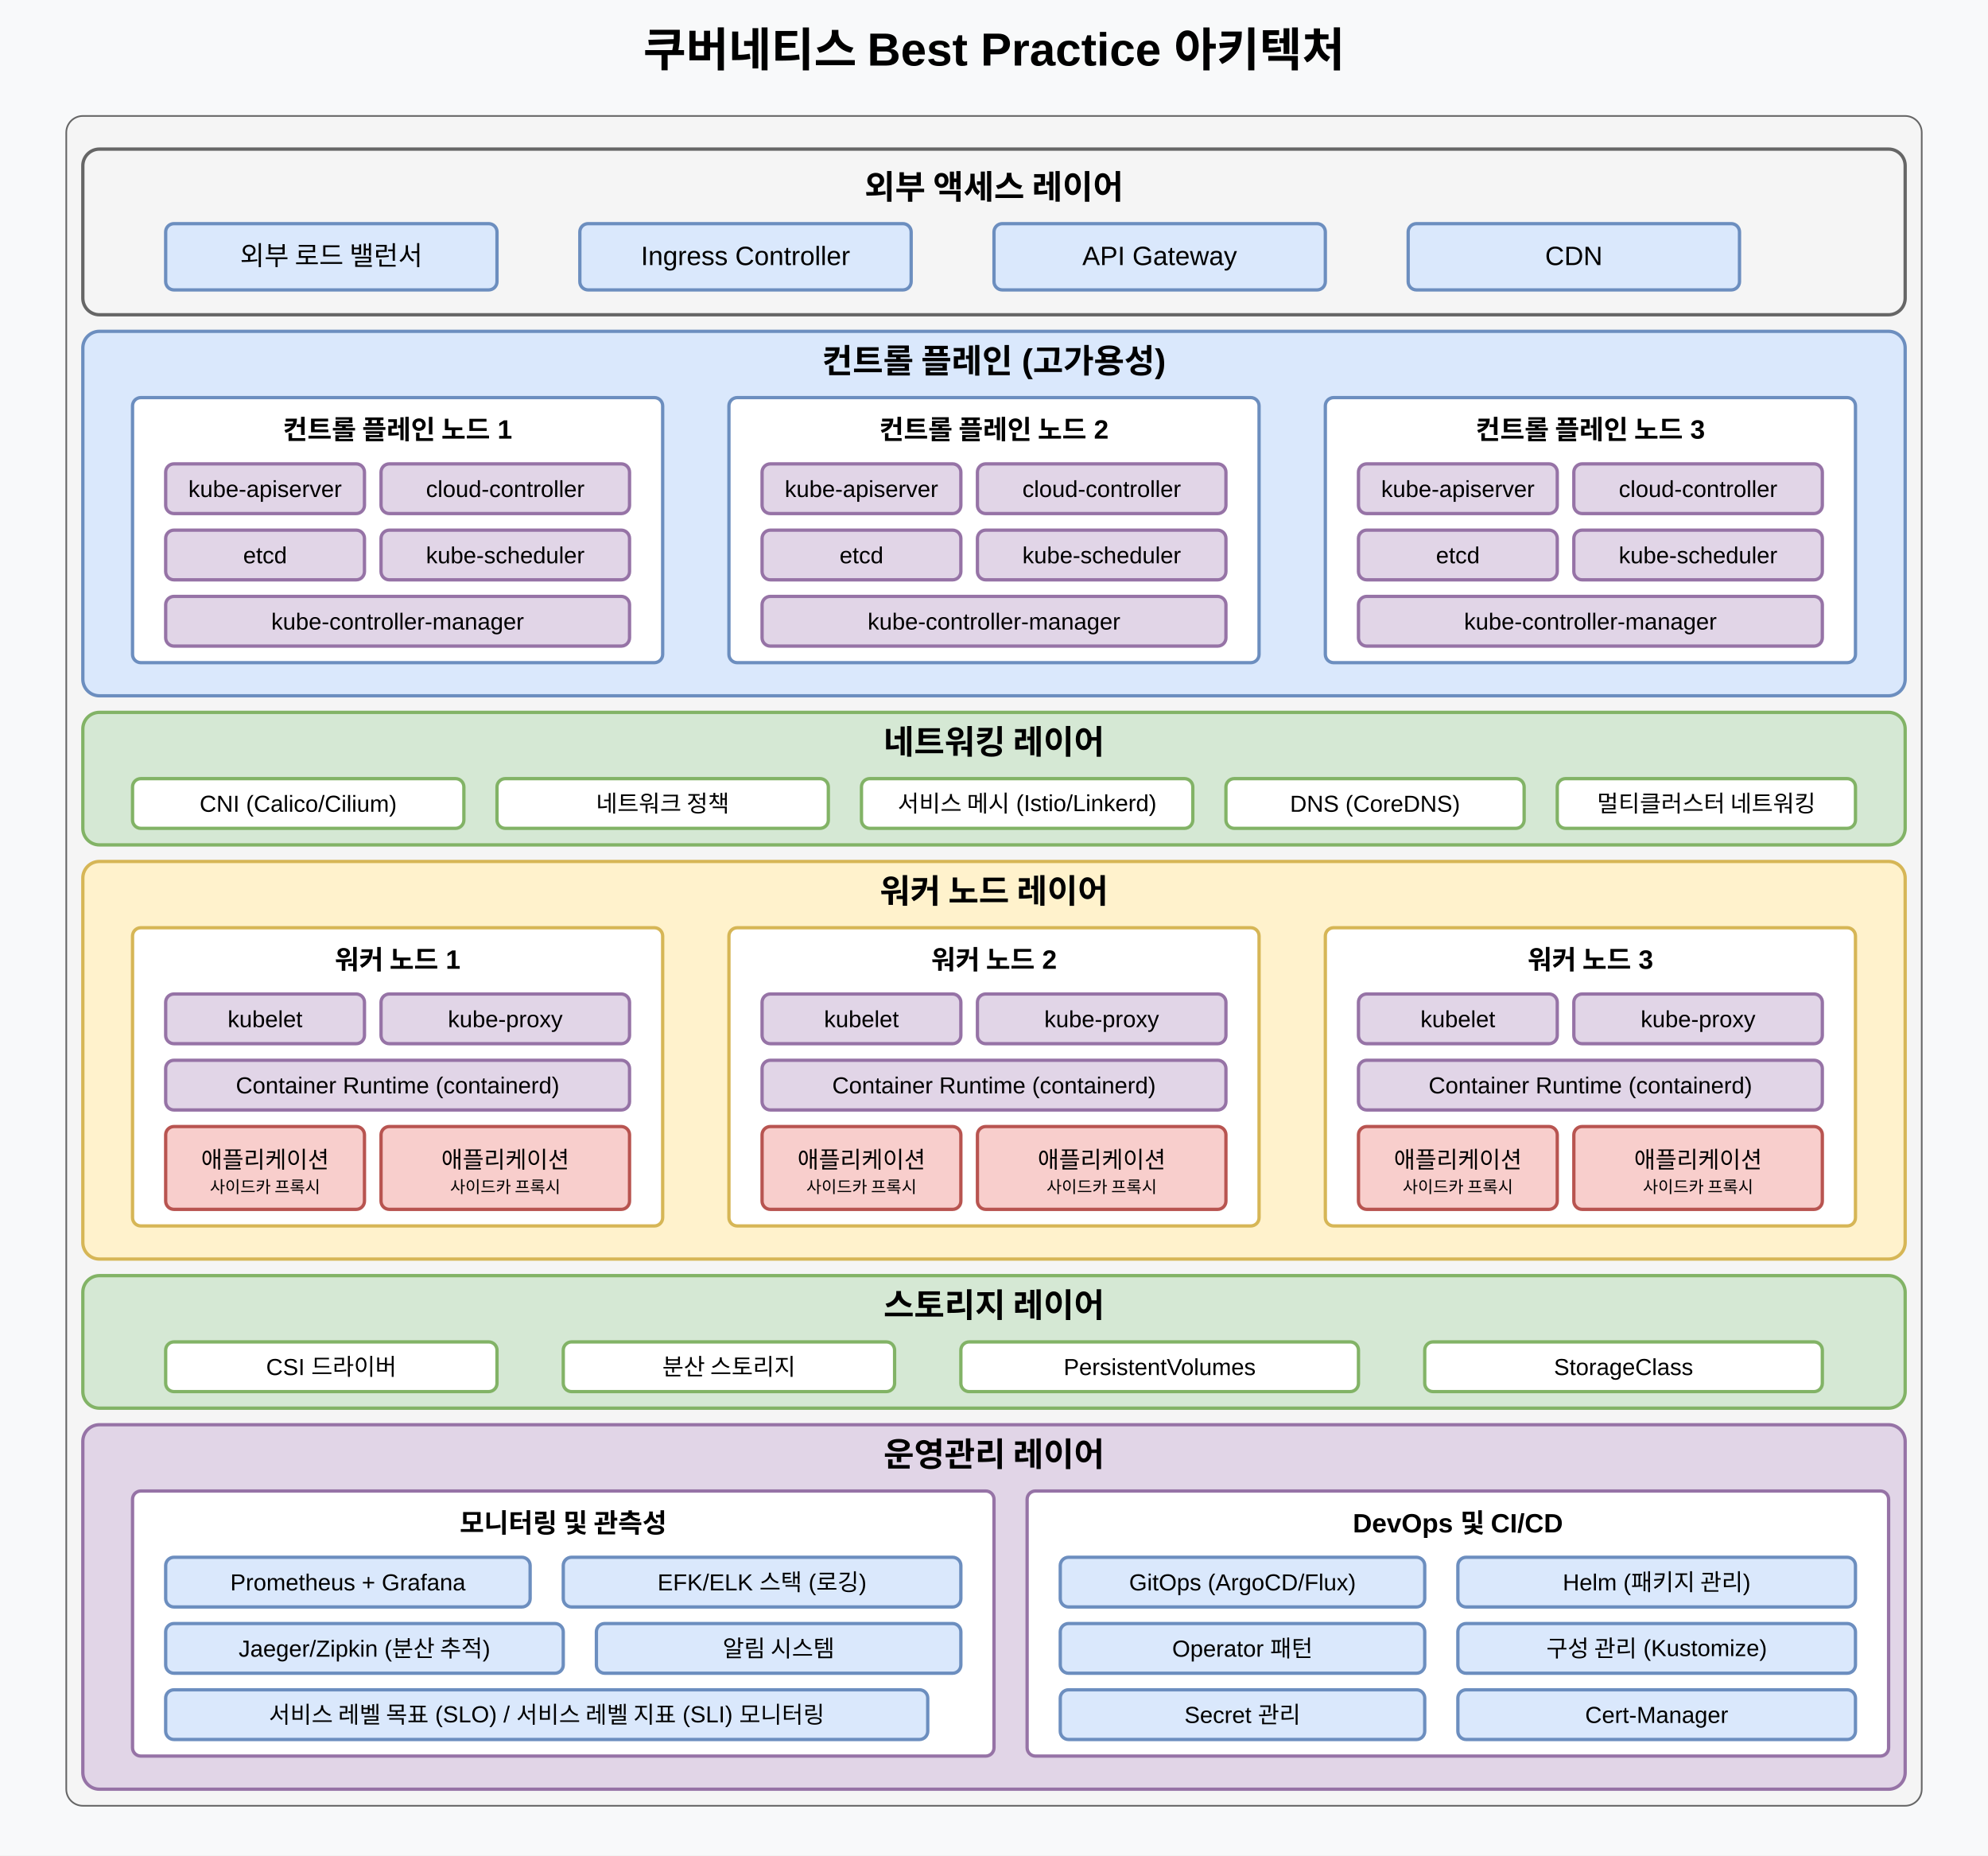
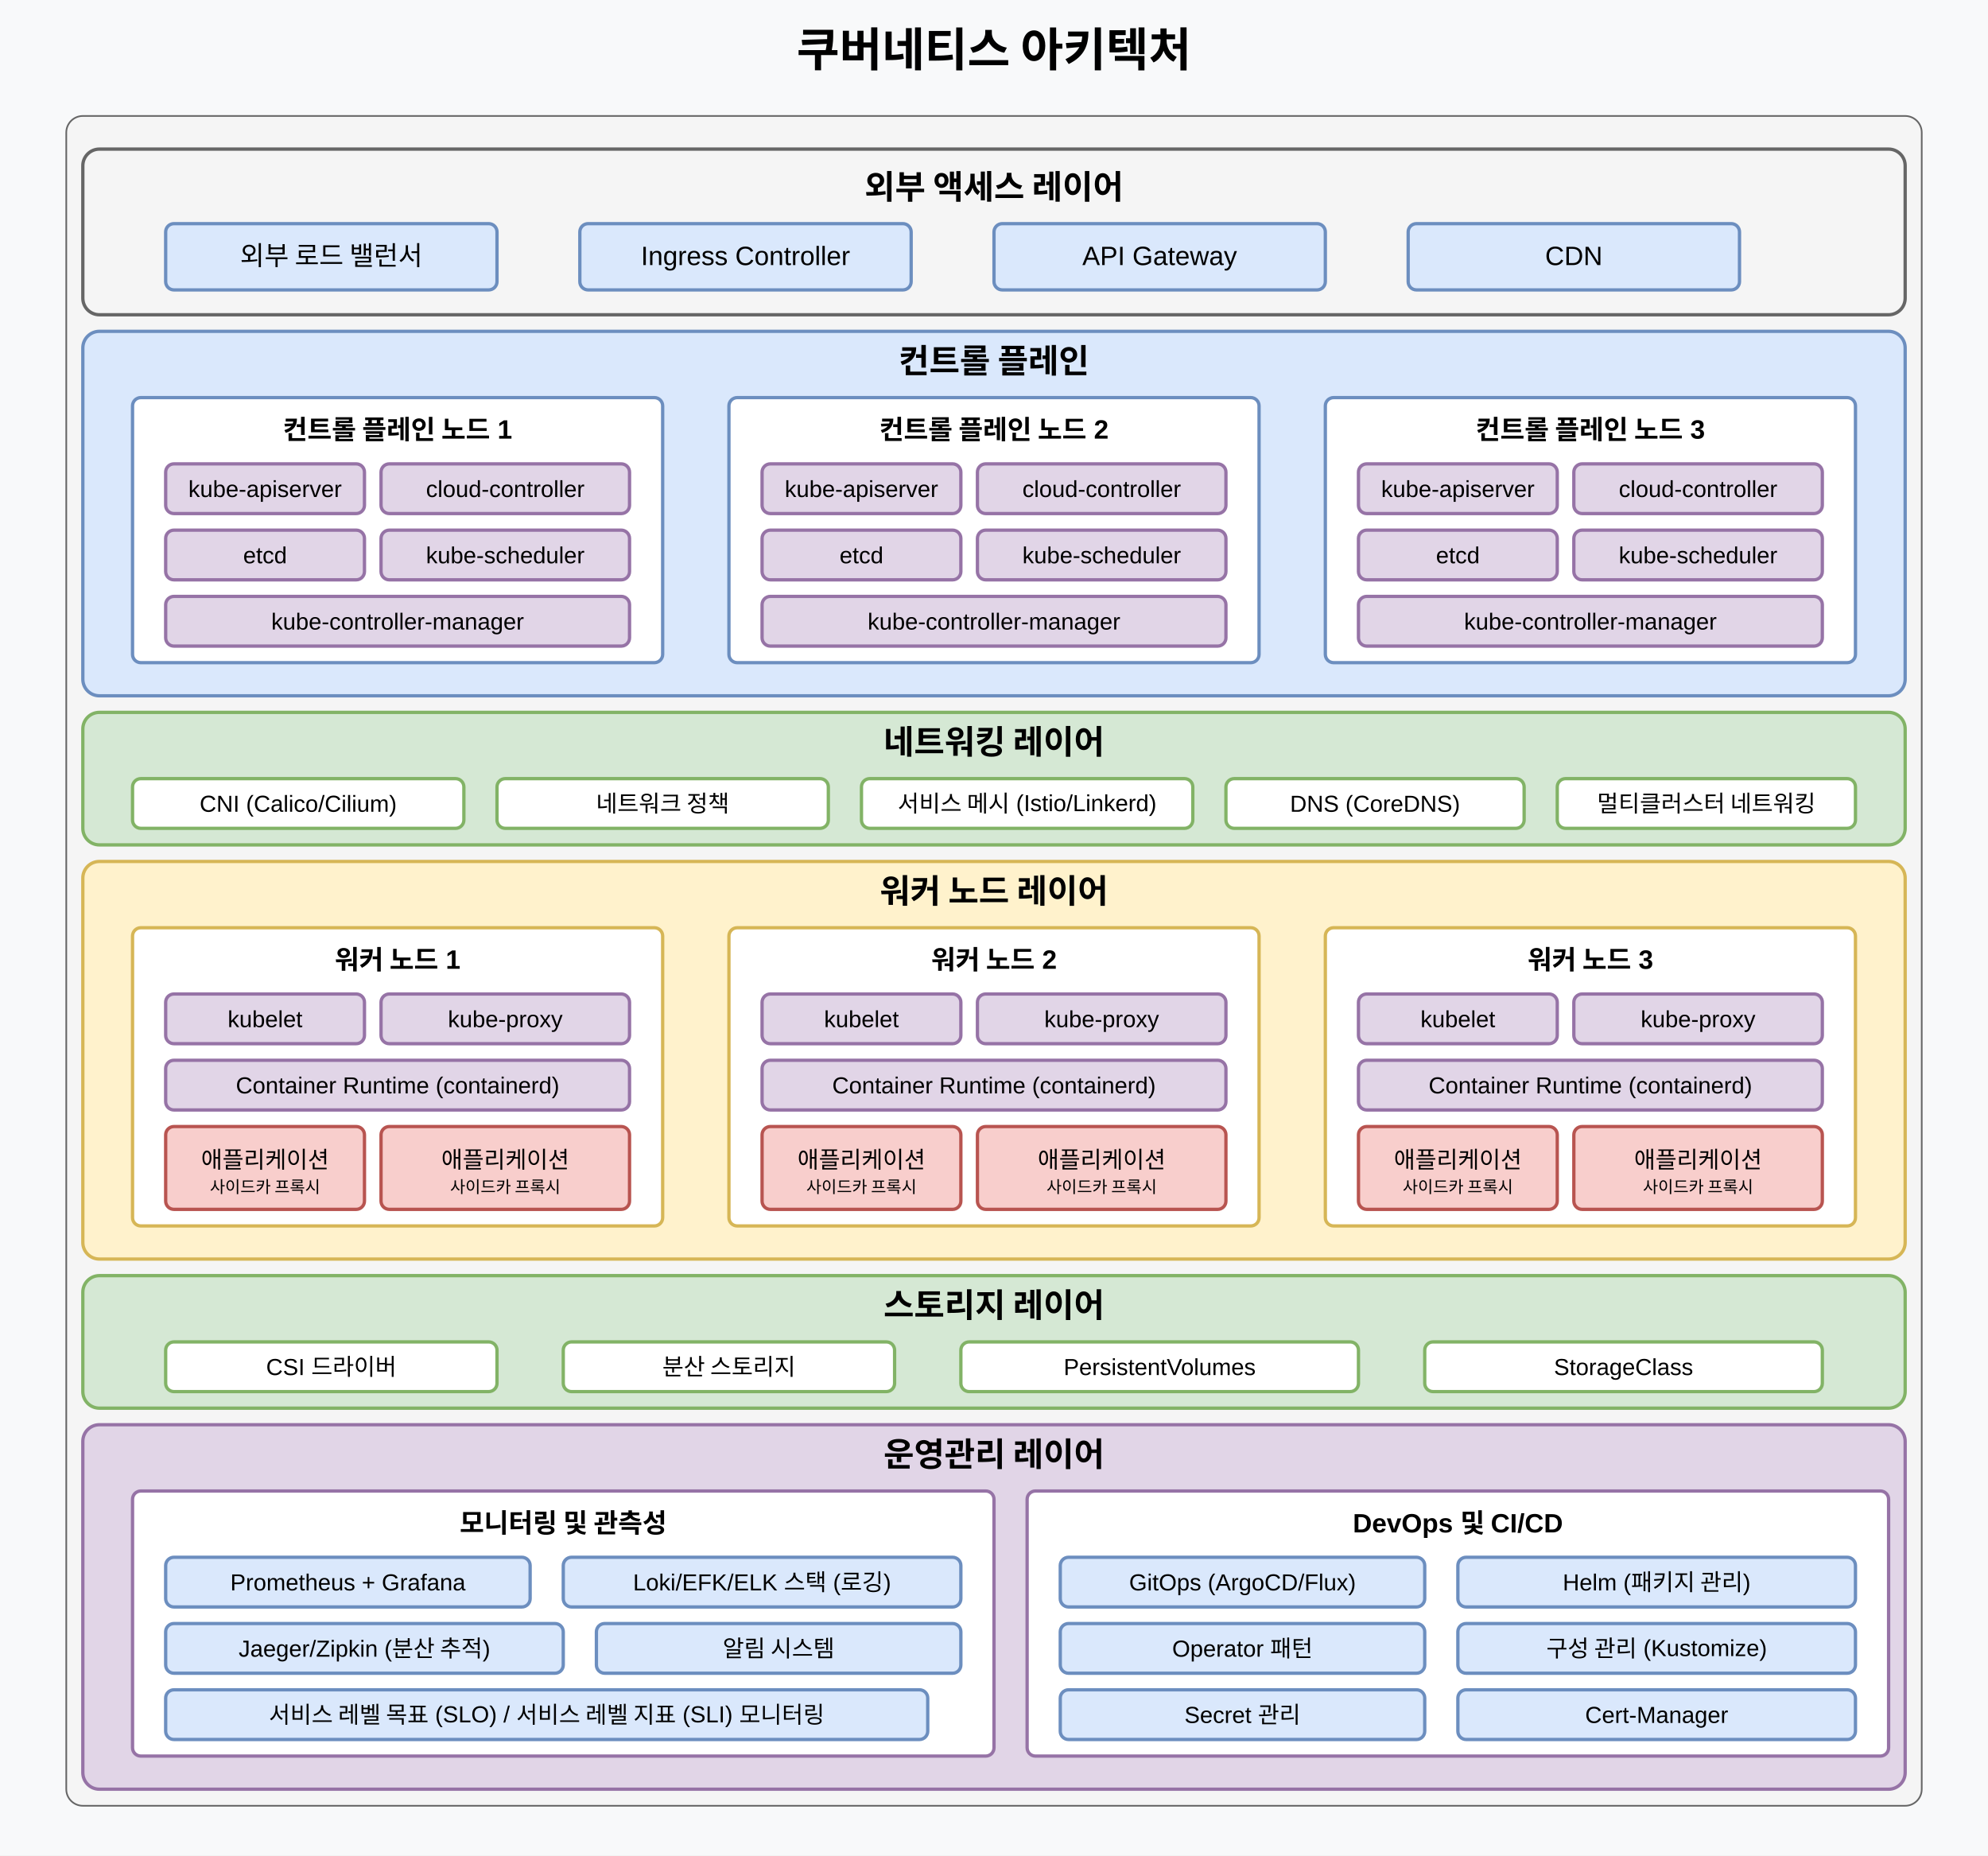
<svg xmlns="http://www.w3.org/2000/svg" viewBox="0 0 1200 1120" width="1200" height="1120">
  <rect width="1200" height="1120" fill="#f8f9fa" />
-   <text x="600" y="40" font-family="Arial" font-size="28" font-weight="bold" text-anchor="middle">쿠버네티스 Best Practice 아키텍처</text>
+   <text x="600" y="40" font-family="Arial" font-size="28" font-weight="bold" text-anchor="middle">쿠버네티스 아키텍처</text>
  <rect x="40" y="70" width="1120" height="1020" rx="10" ry="10" fill="#f5f5f5" stroke="#666666" stroke-width="1" />
  <rect x="50" y="90" width="1100" height="100" rx="10" ry="10" fill="#f5f5f5" stroke="#666666" stroke-width="2" />
  <text x="600" y="120" font-family="Arial" font-size="20" font-weight="bold" text-anchor="middle">외부 액세스 레이어</text>
  <rect x="100" y="135" width="200" height="40" rx="5" ry="5" fill="#dae8fc" stroke="#6c8ebf" stroke-width="2" />
  <text x="200" y="160" font-family="Arial" font-size="16" text-anchor="middle">외부 로드 밸런서</text>
  <rect x="350" y="135" width="200" height="40" rx="5" ry="5" fill="#dae8fc" stroke="#6c8ebf" stroke-width="2" />
  <text x="450" y="160" font-family="Arial" font-size="16" text-anchor="middle">Ingress Controller</text>
  <rect x="600" y="135" width="200" height="40" rx="5" ry="5" fill="#dae8fc" stroke="#6c8ebf" stroke-width="2" />
  <text x="700" y="160" font-family="Arial" font-size="16" text-anchor="middle">API Gateway</text>
  <rect x="850" y="135" width="200" height="40" rx="5" ry="5" fill="#dae8fc" stroke="#6c8ebf" stroke-width="2" />
  <text x="950" y="160" font-family="Arial" font-size="16" text-anchor="middle">CDN</text>
  <rect x="50" y="200" width="1100" height="220" rx="10" ry="10" fill="#dae8fc" stroke="#6c8ebf" stroke-width="2" />
-   <text x="600" y="225" font-family="Arial" font-size="20" font-weight="bold" text-anchor="middle">컨트롤 플레인 (고가용성)</text>
+   <text x="600" y="225" font-family="Arial" font-size="20" font-weight="bold" text-anchor="middle">컨트롤 플레인</text>
  <rect x="80" y="240" width="320" height="160" rx="5" ry="5" fill="#ffffff" stroke="#6c8ebf" stroke-width="2" />
  <text x="240" y="265" font-family="Arial" font-size="16" font-weight="bold" text-anchor="middle">컨트롤 플레인 노드 1</text>
  <rect x="100" y="280" width="120" height="30" rx="5" ry="5" fill="#e1d5e7" stroke="#9673a6" stroke-width="2" />
  <text x="160" y="300" font-family="Arial" font-size="14" text-anchor="middle">kube-apiserver</text>
  <rect x="230" y="280" width="150" height="30" rx="5" ry="5" fill="#e1d5e7" stroke="#9673a6" stroke-width="2" />
  <text x="305" y="300" font-family="Arial" font-size="14" text-anchor="middle">cloud-controller</text>
  <rect x="100" y="320" width="120" height="30" rx="5" ry="5" fill="#e1d5e7" stroke="#9673a6" stroke-width="2" />
  <text x="160" y="340" font-family="Arial" font-size="14" text-anchor="middle">etcd</text>
  <rect x="230" y="320" width="150" height="30" rx="5" ry="5" fill="#e1d5e7" stroke="#9673a6" stroke-width="2" />
  <text x="305" y="340" font-family="Arial" font-size="14" text-anchor="middle">kube-scheduler</text>
  <rect x="100" y="360" width="280" height="30" rx="5" ry="5" fill="#e1d5e7" stroke="#9673a6" stroke-width="2" />
  <text x="240" y="380" font-family="Arial" font-size="14" text-anchor="middle">kube-controller-manager</text>
  <rect x="440" y="240" width="320" height="160" rx="5" ry="5" fill="#ffffff" stroke="#6c8ebf" stroke-width="2" />
  <text x="600" y="265" font-family="Arial" font-size="16" font-weight="bold" text-anchor="middle">컨트롤 플레인 노드 2</text>
  <rect x="460" y="280" width="120" height="30" rx="5" ry="5" fill="#e1d5e7" stroke="#9673a6" stroke-width="2" />
  <text x="520" y="300" font-family="Arial" font-size="14" text-anchor="middle">kube-apiserver</text>
  <rect x="590" y="280" width="150" height="30" rx="5" ry="5" fill="#e1d5e7" stroke="#9673a6" stroke-width="2" />
  <text x="665" y="300" font-family="Arial" font-size="14" text-anchor="middle">cloud-controller</text>
  <rect x="460" y="320" width="120" height="30" rx="5" ry="5" fill="#e1d5e7" stroke="#9673a6" stroke-width="2" />
  <text x="520" y="340" font-family="Arial" font-size="14" text-anchor="middle">etcd</text>
  <rect x="590" y="320" width="150" height="30" rx="5" ry="5" fill="#e1d5e7" stroke="#9673a6" stroke-width="2" />
  <text x="665" y="340" font-family="Arial" font-size="14" text-anchor="middle">kube-scheduler</text>
  <rect x="460" y="360" width="280" height="30" rx="5" ry="5" fill="#e1d5e7" stroke="#9673a6" stroke-width="2" />
  <text x="600" y="380" font-family="Arial" font-size="14" text-anchor="middle">kube-controller-manager</text>
  <rect x="800" y="240" width="320" height="160" rx="5" ry="5" fill="#ffffff" stroke="#6c8ebf" stroke-width="2" />
  <text x="960" y="265" font-family="Arial" font-size="16" font-weight="bold" text-anchor="middle">컨트롤 플레인 노드 3</text>
  <rect x="820" y="280" width="120" height="30" rx="5" ry="5" fill="#e1d5e7" stroke="#9673a6" stroke-width="2" />
  <text x="880" y="300" font-family="Arial" font-size="14" text-anchor="middle">kube-apiserver</text>
  <rect x="950" y="280" width="150" height="30" rx="5" ry="5" fill="#e1d5e7" stroke="#9673a6" stroke-width="2" />
  <text x="1025" y="300" font-family="Arial" font-size="14" text-anchor="middle">cloud-controller</text>
  <rect x="820" y="320" width="120" height="30" rx="5" ry="5" fill="#e1d5e7" stroke="#9673a6" stroke-width="2" />
  <text x="880" y="340" font-family="Arial" font-size="14" text-anchor="middle">etcd</text>
  <rect x="950" y="320" width="150" height="30" rx="5" ry="5" fill="#e1d5e7" stroke="#9673a6" stroke-width="2" />
  <text x="1025" y="340" font-family="Arial" font-size="14" text-anchor="middle">kube-scheduler</text>
  <rect x="820" y="360" width="280" height="30" rx="5" ry="5" fill="#e1d5e7" stroke="#9673a6" stroke-width="2" />
  <text x="960" y="380" font-family="Arial" font-size="14" text-anchor="middle">kube-controller-manager</text>
  <rect x="50" y="430" width="1100" height="80" rx="10" ry="10" fill="#d5e8d4" stroke="#82b366" stroke-width="2" />
  <text x="600" y="455" font-family="Arial" font-size="20" font-weight="bold" text-anchor="middle">네트워킹 레이어</text>
  <rect x="80" y="470" width="200" height="30" rx="5" ry="5" fill="#ffffff" stroke="#82b366" stroke-width="2" />
  <text x="180" y="490" font-family="Arial" font-size="14" text-anchor="middle">CNI (Calico/Cilium)</text>
  <rect x="300" y="470" width="200" height="30" rx="5" ry="5" fill="#ffffff" stroke="#82b366" stroke-width="2" />
  <text x="400" y="490" font-family="Arial" font-size="14" text-anchor="middle">네트워크 정책</text>
  <rect x="520" y="470" width="200" height="30" rx="5" ry="5" fill="#ffffff" stroke="#82b366" stroke-width="2" />
  <text x="620" y="490" font-family="Arial" font-size="14" text-anchor="middle">서비스 메시 (Istio/Linkerd)</text>
  <rect x="740" y="470" width="180" height="30" rx="5" ry="5" fill="#ffffff" stroke="#82b366" stroke-width="2" />
  <text x="830" y="490" font-family="Arial" font-size="14" text-anchor="middle">DNS (CoreDNS)</text>
  <rect x="940" y="470" width="180" height="30" rx="5" ry="5" fill="#ffffff" stroke="#82b366" stroke-width="2" />
  <text x="1030" y="490" font-family="Arial" font-size="14" text-anchor="middle">멀티클러스터 네트워킹</text>
  <rect x="50" y="520" width="1100" height="240" rx="10" ry="10" fill="#fff2cc" stroke="#d6b656" stroke-width="2" />
  <text x="600" y="545" font-family="Arial" font-size="20" font-weight="bold" text-anchor="middle">워커 노드 레이어</text>
  <rect x="80" y="560" width="320" height="180" rx="5" ry="5" fill="#ffffff" stroke="#d6b656" stroke-width="2" />
  <text x="240" y="585" font-family="Arial" font-size="16" font-weight="bold" text-anchor="middle">워커 노드 1</text>
  <rect x="100" y="600" width="120" height="30" rx="5" ry="5" fill="#e1d5e7" stroke="#9673a6" stroke-width="2" />
  <text x="160" y="620" font-family="Arial" font-size="14" text-anchor="middle">kubelet</text>
  <rect x="230" y="600" width="150" height="30" rx="5" ry="5" fill="#e1d5e7" stroke="#9673a6" stroke-width="2" />
  <text x="305" y="620" font-family="Arial" font-size="14" text-anchor="middle">kube-proxy</text>
  <rect x="100" y="640" width="280" height="30" rx="5" ry="5" fill="#e1d5e7" stroke="#9673a6" stroke-width="2" />
  <text x="240" y="660" font-family="Arial" font-size="14" text-anchor="middle">Container Runtime (containerd)</text>
  <rect x="100" y="680" width="120" height="50" rx="5" ry="5" fill="#f8cecc" stroke="#b85450" stroke-width="2" />
  <text x="160" y="705" font-family="Arial" font-size="14" text-anchor="middle">애플리케이션</text>
  <text x="160" y="720" font-family="Arial" font-size="10" text-anchor="middle">사이드카 프록시</text>
  <rect x="230" y="680" width="150" height="50" rx="5" ry="5" fill="#f8cecc" stroke="#b85450" stroke-width="2" />
  <text x="305" y="705" font-family="Arial" font-size="14" text-anchor="middle">애플리케이션</text>
  <text x="305" y="720" font-family="Arial" font-size="10" text-anchor="middle">사이드카 프록시</text>
  <rect x="440" y="560" width="320" height="180" rx="5" ry="5" fill="#ffffff" stroke="#d6b656" stroke-width="2" />
  <text x="600" y="585" font-family="Arial" font-size="16" font-weight="bold" text-anchor="middle">워커 노드 2</text>
  <rect x="460" y="600" width="120" height="30" rx="5" ry="5" fill="#e1d5e7" stroke="#9673a6" stroke-width="2" />
  <text x="520" y="620" font-family="Arial" font-size="14" text-anchor="middle">kubelet</text>
  <rect x="590" y="600" width="150" height="30" rx="5" ry="5" fill="#e1d5e7" stroke="#9673a6" stroke-width="2" />
  <text x="665" y="620" font-family="Arial" font-size="14" text-anchor="middle">kube-proxy</text>
  <rect x="460" y="640" width="280" height="30" rx="5" ry="5" fill="#e1d5e7" stroke="#9673a6" stroke-width="2" />
  <text x="600" y="660" font-family="Arial" font-size="14" text-anchor="middle">Container Runtime (containerd)</text>
  <rect x="460" y="680" width="120" height="50" rx="5" ry="5" fill="#f8cecc" stroke="#b85450" stroke-width="2" />
  <text x="520" y="705" font-family="Arial" font-size="14" text-anchor="middle">애플리케이션</text>
  <text x="520" y="720" font-family="Arial" font-size="10" text-anchor="middle">사이드카 프록시</text>
  <rect x="590" y="680" width="150" height="50" rx="5" ry="5" fill="#f8cecc" stroke="#b85450" stroke-width="2" />
  <text x="665" y="705" font-family="Arial" font-size="14" text-anchor="middle">애플리케이션</text>
  <text x="665" y="720" font-family="Arial" font-size="10" text-anchor="middle">사이드카 프록시</text>
  <rect x="800" y="560" width="320" height="180" rx="5" ry="5" fill="#ffffff" stroke="#d6b656" stroke-width="2" />
  <text x="960" y="585" font-family="Arial" font-size="16" font-weight="bold" text-anchor="middle">워커 노드 3</text>
  <rect x="820" y="600" width="120" height="30" rx="5" ry="5" fill="#e1d5e7" stroke="#9673a6" stroke-width="2" />
  <text x="880" y="620" font-family="Arial" font-size="14" text-anchor="middle">kubelet</text>
  <rect x="950" y="600" width="150" height="30" rx="5" ry="5" fill="#e1d5e7" stroke="#9673a6" stroke-width="2" />
  <text x="1025" y="620" font-family="Arial" font-size="14" text-anchor="middle">kube-proxy</text>
  <rect x="820" y="640" width="280" height="30" rx="5" ry="5" fill="#e1d5e7" stroke="#9673a6" stroke-width="2" />
  <text x="960" y="660" font-family="Arial" font-size="14" text-anchor="middle">Container Runtime (containerd)</text>
  <rect x="820" y="680" width="120" height="50" rx="5" ry="5" fill="#f8cecc" stroke="#b85450" stroke-width="2" />
  <text x="880" y="705" font-family="Arial" font-size="14" text-anchor="middle">애플리케이션</text>
  <text x="880" y="720" font-family="Arial" font-size="10" text-anchor="middle">사이드카 프록시</text>
  <rect x="950" y="680" width="150" height="50" rx="5" ry="5" fill="#f8cecc" stroke="#b85450" stroke-width="2" />
  <text x="1025" y="705" font-family="Arial" font-size="14" text-anchor="middle">애플리케이션</text>
  <text x="1025" y="720" font-family="Arial" font-size="10" text-anchor="middle">사이드카 프록시</text>
  <rect x="50" y="770" width="1100" height="80" rx="10" ry="10" fill="#d5e8d4" stroke="#82b366" stroke-width="2" />
  <text x="600" y="795" font-family="Arial" font-size="20" font-weight="bold" text-anchor="middle">스토리지 레이어</text>
  <rect x="100" y="810" width="200" height="30" rx="5" ry="5" fill="#ffffff" stroke="#82b366" stroke-width="2" />
  <text x="200" y="830" font-family="Arial" font-size="14" text-anchor="middle">CSI 드라이버</text>
  <rect x="340" y="810" width="200" height="30" rx="5" ry="5" fill="#ffffff" stroke="#82b366" stroke-width="2" />
  <text x="440" y="830" font-family="Arial" font-size="14" text-anchor="middle">분산 스토리지</text>
  <rect x="580" y="810" width="240" height="30" rx="5" ry="5" fill="#ffffff" stroke="#82b366" stroke-width="2" />
  <text x="700" y="830" font-family="Arial" font-size="14" text-anchor="middle">PersistentVolumes</text>
  <rect x="860" y="810" width="240" height="30" rx="5" ry="5" fill="#ffffff" stroke="#82b366" stroke-width="2" />
  <text x="980" y="830" font-family="Arial" font-size="14" text-anchor="middle">StorageClass</text>
  <rect x="50" y="860" width="1100" height="220" rx="10" ry="10" fill="#e1d5e7" stroke="#9673a6" stroke-width="2" />
  <text x="600" y="885" font-family="Arial" font-size="20" font-weight="bold" text-anchor="middle">운영관리 레이어</text>
  <rect x="80" y="900" width="520" height="160" rx="5" ry="5" fill="#ffffff" stroke="#9673a6" stroke-width="2" />
  <text x="340" y="925" font-family="Arial" font-size="16" font-weight="bold" text-anchor="middle">모니터링 및 관측성</text>
  <rect x="100" y="940" width="220" height="30" rx="5" ry="5" fill="#dae8fc" stroke="#6c8ebf" stroke-width="2" />
  <text x="210" y="960" font-family="Arial" font-size="14" text-anchor="middle">Prometheus + Grafana</text>
  <rect x="340" y="940" width="240" height="30" rx="5" ry="5" fill="#dae8fc" stroke="#6c8ebf" stroke-width="2" />
-   <text x="460" y="960" font-family="Arial" font-size="14" text-anchor="middle">EFK/ELK 스택 (로깅)</text>
+   <text x="460" y="960" font-family="Arial" font-size="14" text-anchor="middle">Loki/EFK/ELK 스택 (로깅)</text>
  <rect x="100" y="980" width="240" height="30" rx="5" ry="5" fill="#dae8fc" stroke="#6c8ebf" stroke-width="2" />
  <text x="220" y="1000" font-family="Arial" font-size="14" text-anchor="middle">Jaeger/Zipkin (분산 추적)</text>
  <rect x="360" y="980" width="220" height="30" rx="5" ry="5" fill="#dae8fc" stroke="#6c8ebf" stroke-width="2" />
  <text x="470" y="1000" font-family="Arial" font-size="14" text-anchor="middle">알림 시스템</text>
  <rect x="100" y="1020" width="460" height="30" rx="5" ry="5" fill="#dae8fc" stroke="#6c8ebf" stroke-width="2" />
  <text x="330" y="1040" font-family="Arial" font-size="14" text-anchor="middle">서비스 레벨 목표 (SLO) / 서비스 레벨 지표 (SLI) 모니터링</text>
  <rect x="620" y="900" width="520" height="160" rx="5" ry="5" fill="#ffffff" stroke="#9673a6" stroke-width="2" />
  <text x="880" y="925" font-family="Arial" font-size="16" font-weight="bold" text-anchor="middle">DevOps 및 CI/CD</text>
  <rect x="640" y="940" width="220" height="30" rx="5" ry="5" fill="#dae8fc" stroke="#6c8ebf" stroke-width="2" />
  <text x="750" y="960" font-family="Arial" font-size="14" text-anchor="middle">GitOps (ArgoCD/Flux)</text>
  <rect x="880" y="940" width="240" height="30" rx="5" ry="5" fill="#dae8fc" stroke="#6c8ebf" stroke-width="2" />
  <text x="1000" y="960" font-family="Arial" font-size="14" text-anchor="middle">Helm (패키지 관리)</text>
  <rect x="640" y="980" width="220" height="30" rx="5" ry="5" fill="#dae8fc" stroke="#6c8ebf" stroke-width="2" />
  <text x="750" y="1000" font-family="Arial" font-size="14" text-anchor="middle">Operator 패턴</text>
  <rect x="880" y="980" width="240" height="30" rx="5" ry="5" fill="#dae8fc" stroke="#6c8ebf" stroke-width="2" />
  <text x="1000" y="1000" font-family="Arial" font-size="14" text-anchor="middle">구성 관리 (Kustomize)</text>
  <rect x="640" y="1020" width="220" height="30" rx="5" ry="5" fill="#dae8fc" stroke="#6c8ebf" stroke-width="2" />
  <text x="750" y="1040" font-family="Arial" font-size="14" text-anchor="middle">Secret 관리</text>
  <rect x="880" y="1020" width="240" height="30" rx="5" ry="5" fill="#dae8fc" stroke="#6c8ebf" stroke-width="2" />
  <text x="1000" y="1040" font-family="Arial" font-size="14" text-anchor="middle">Cert-Manager</text>
</svg>
